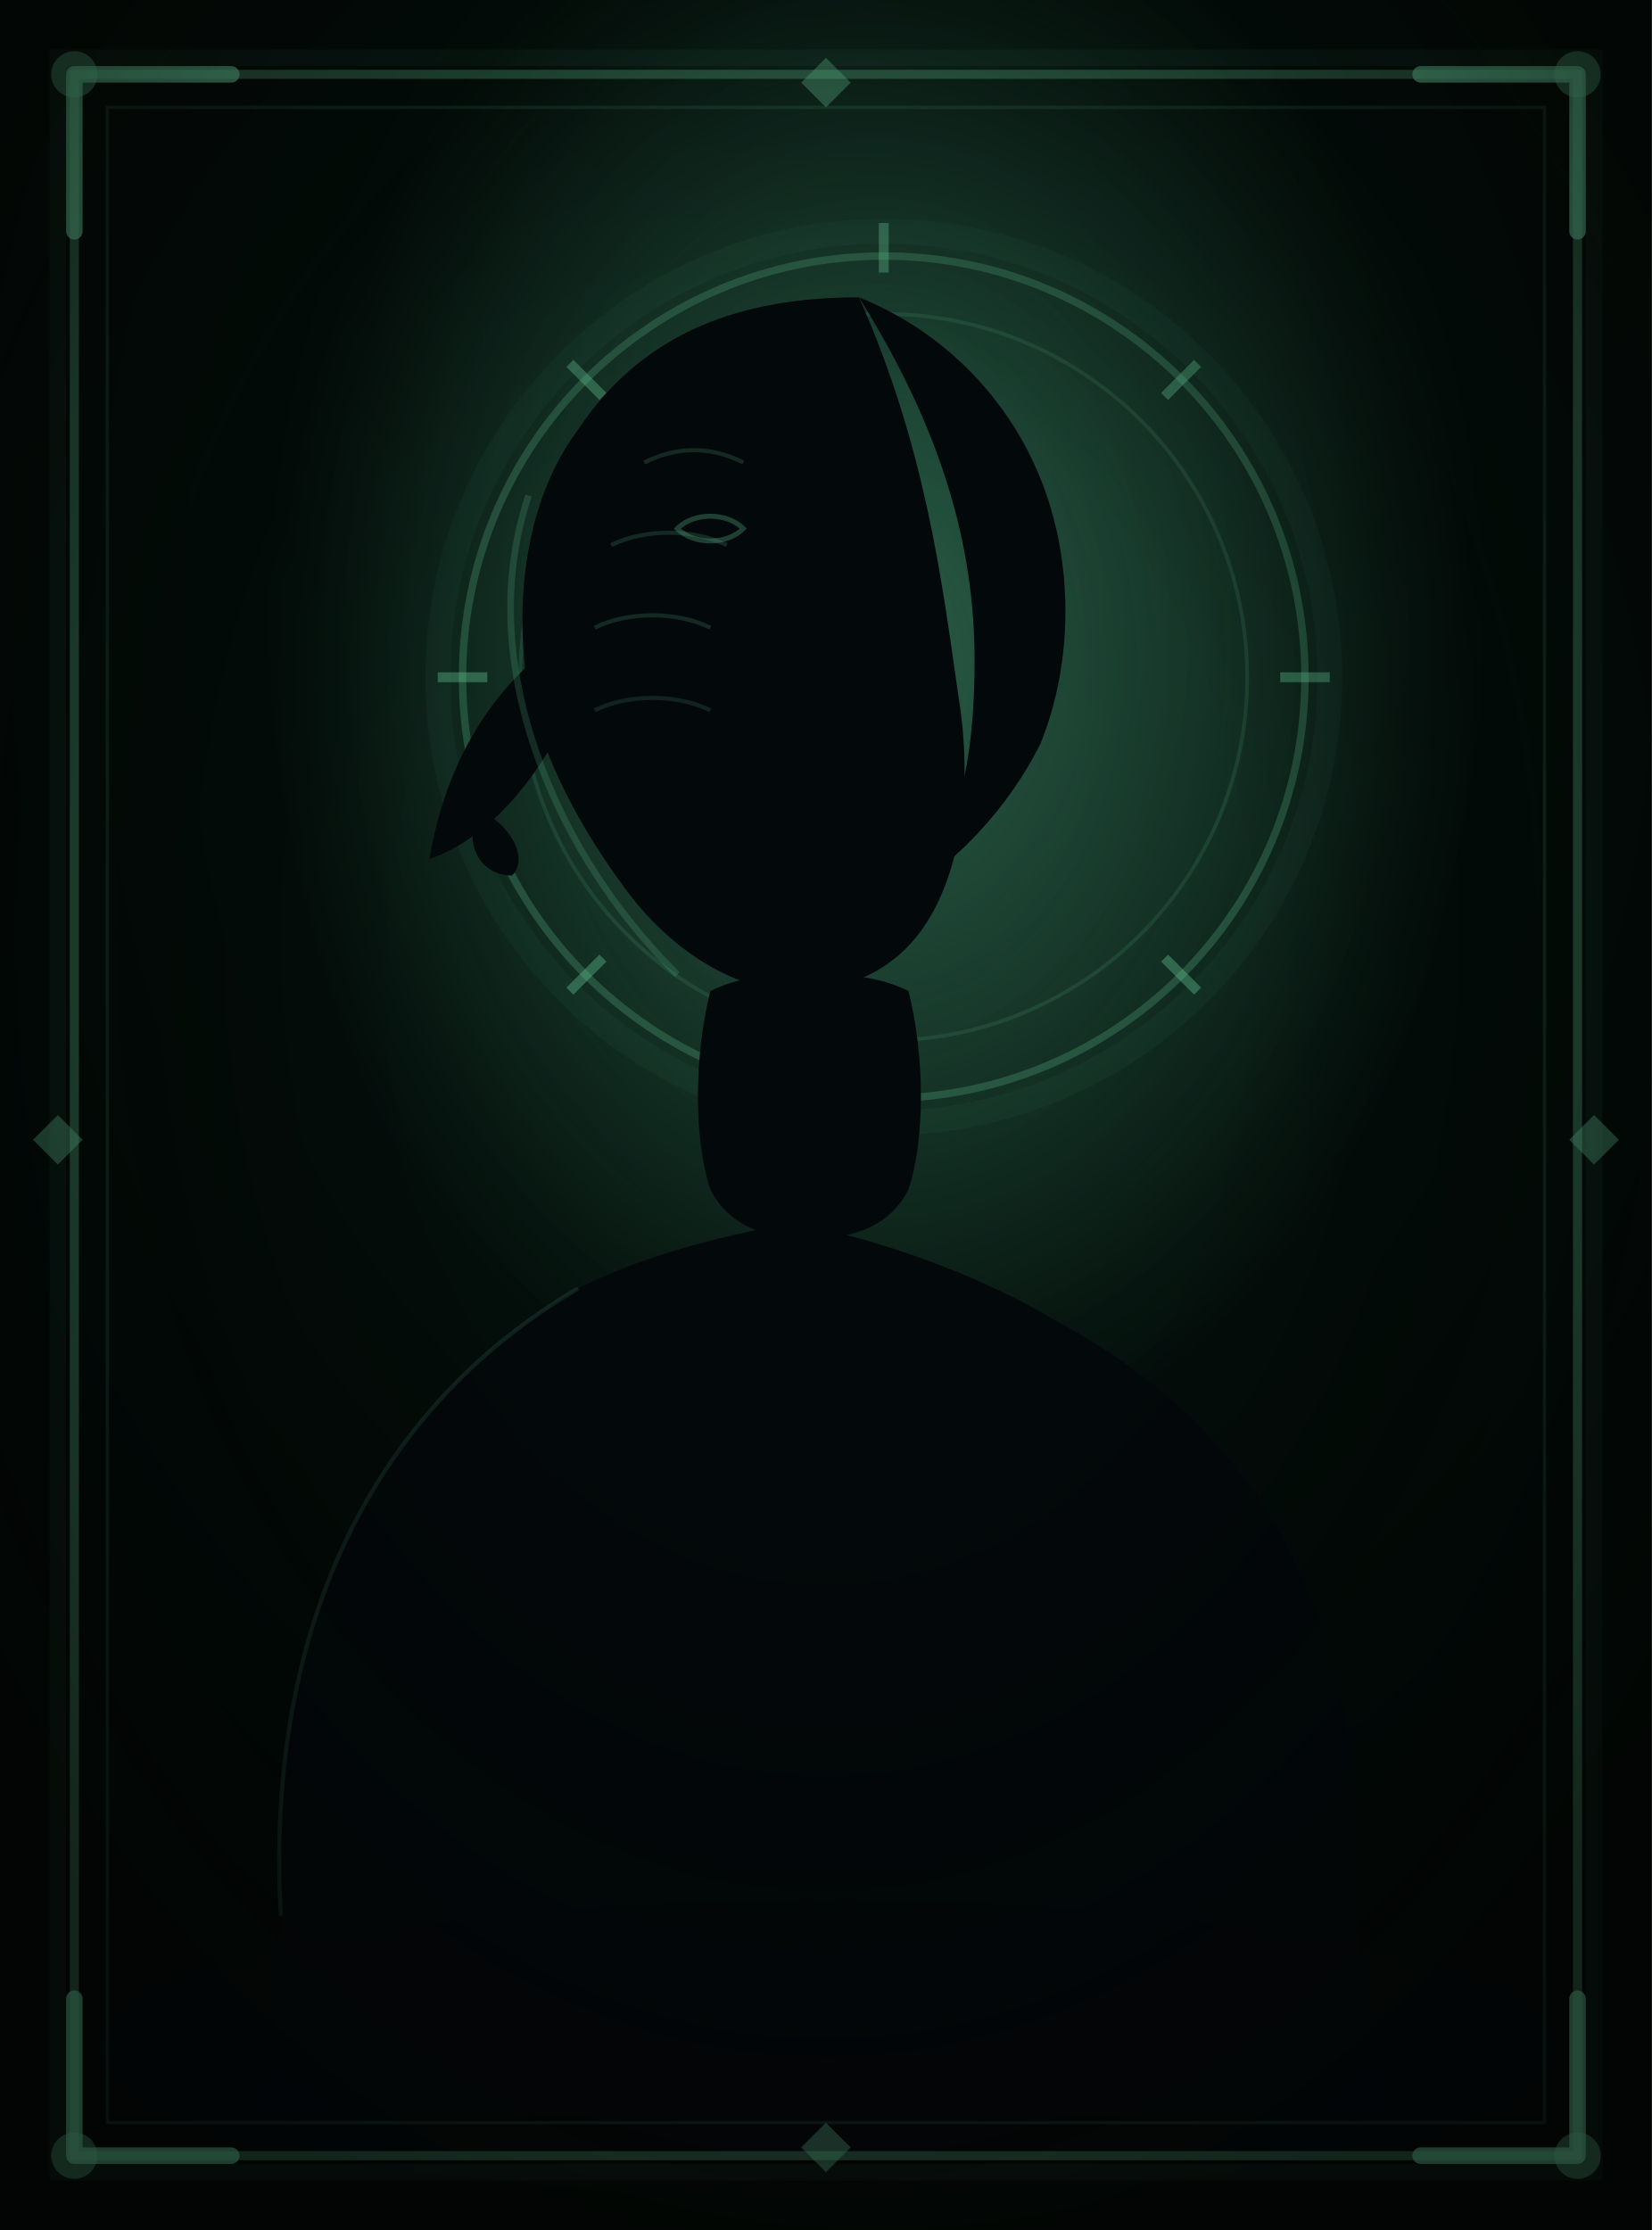
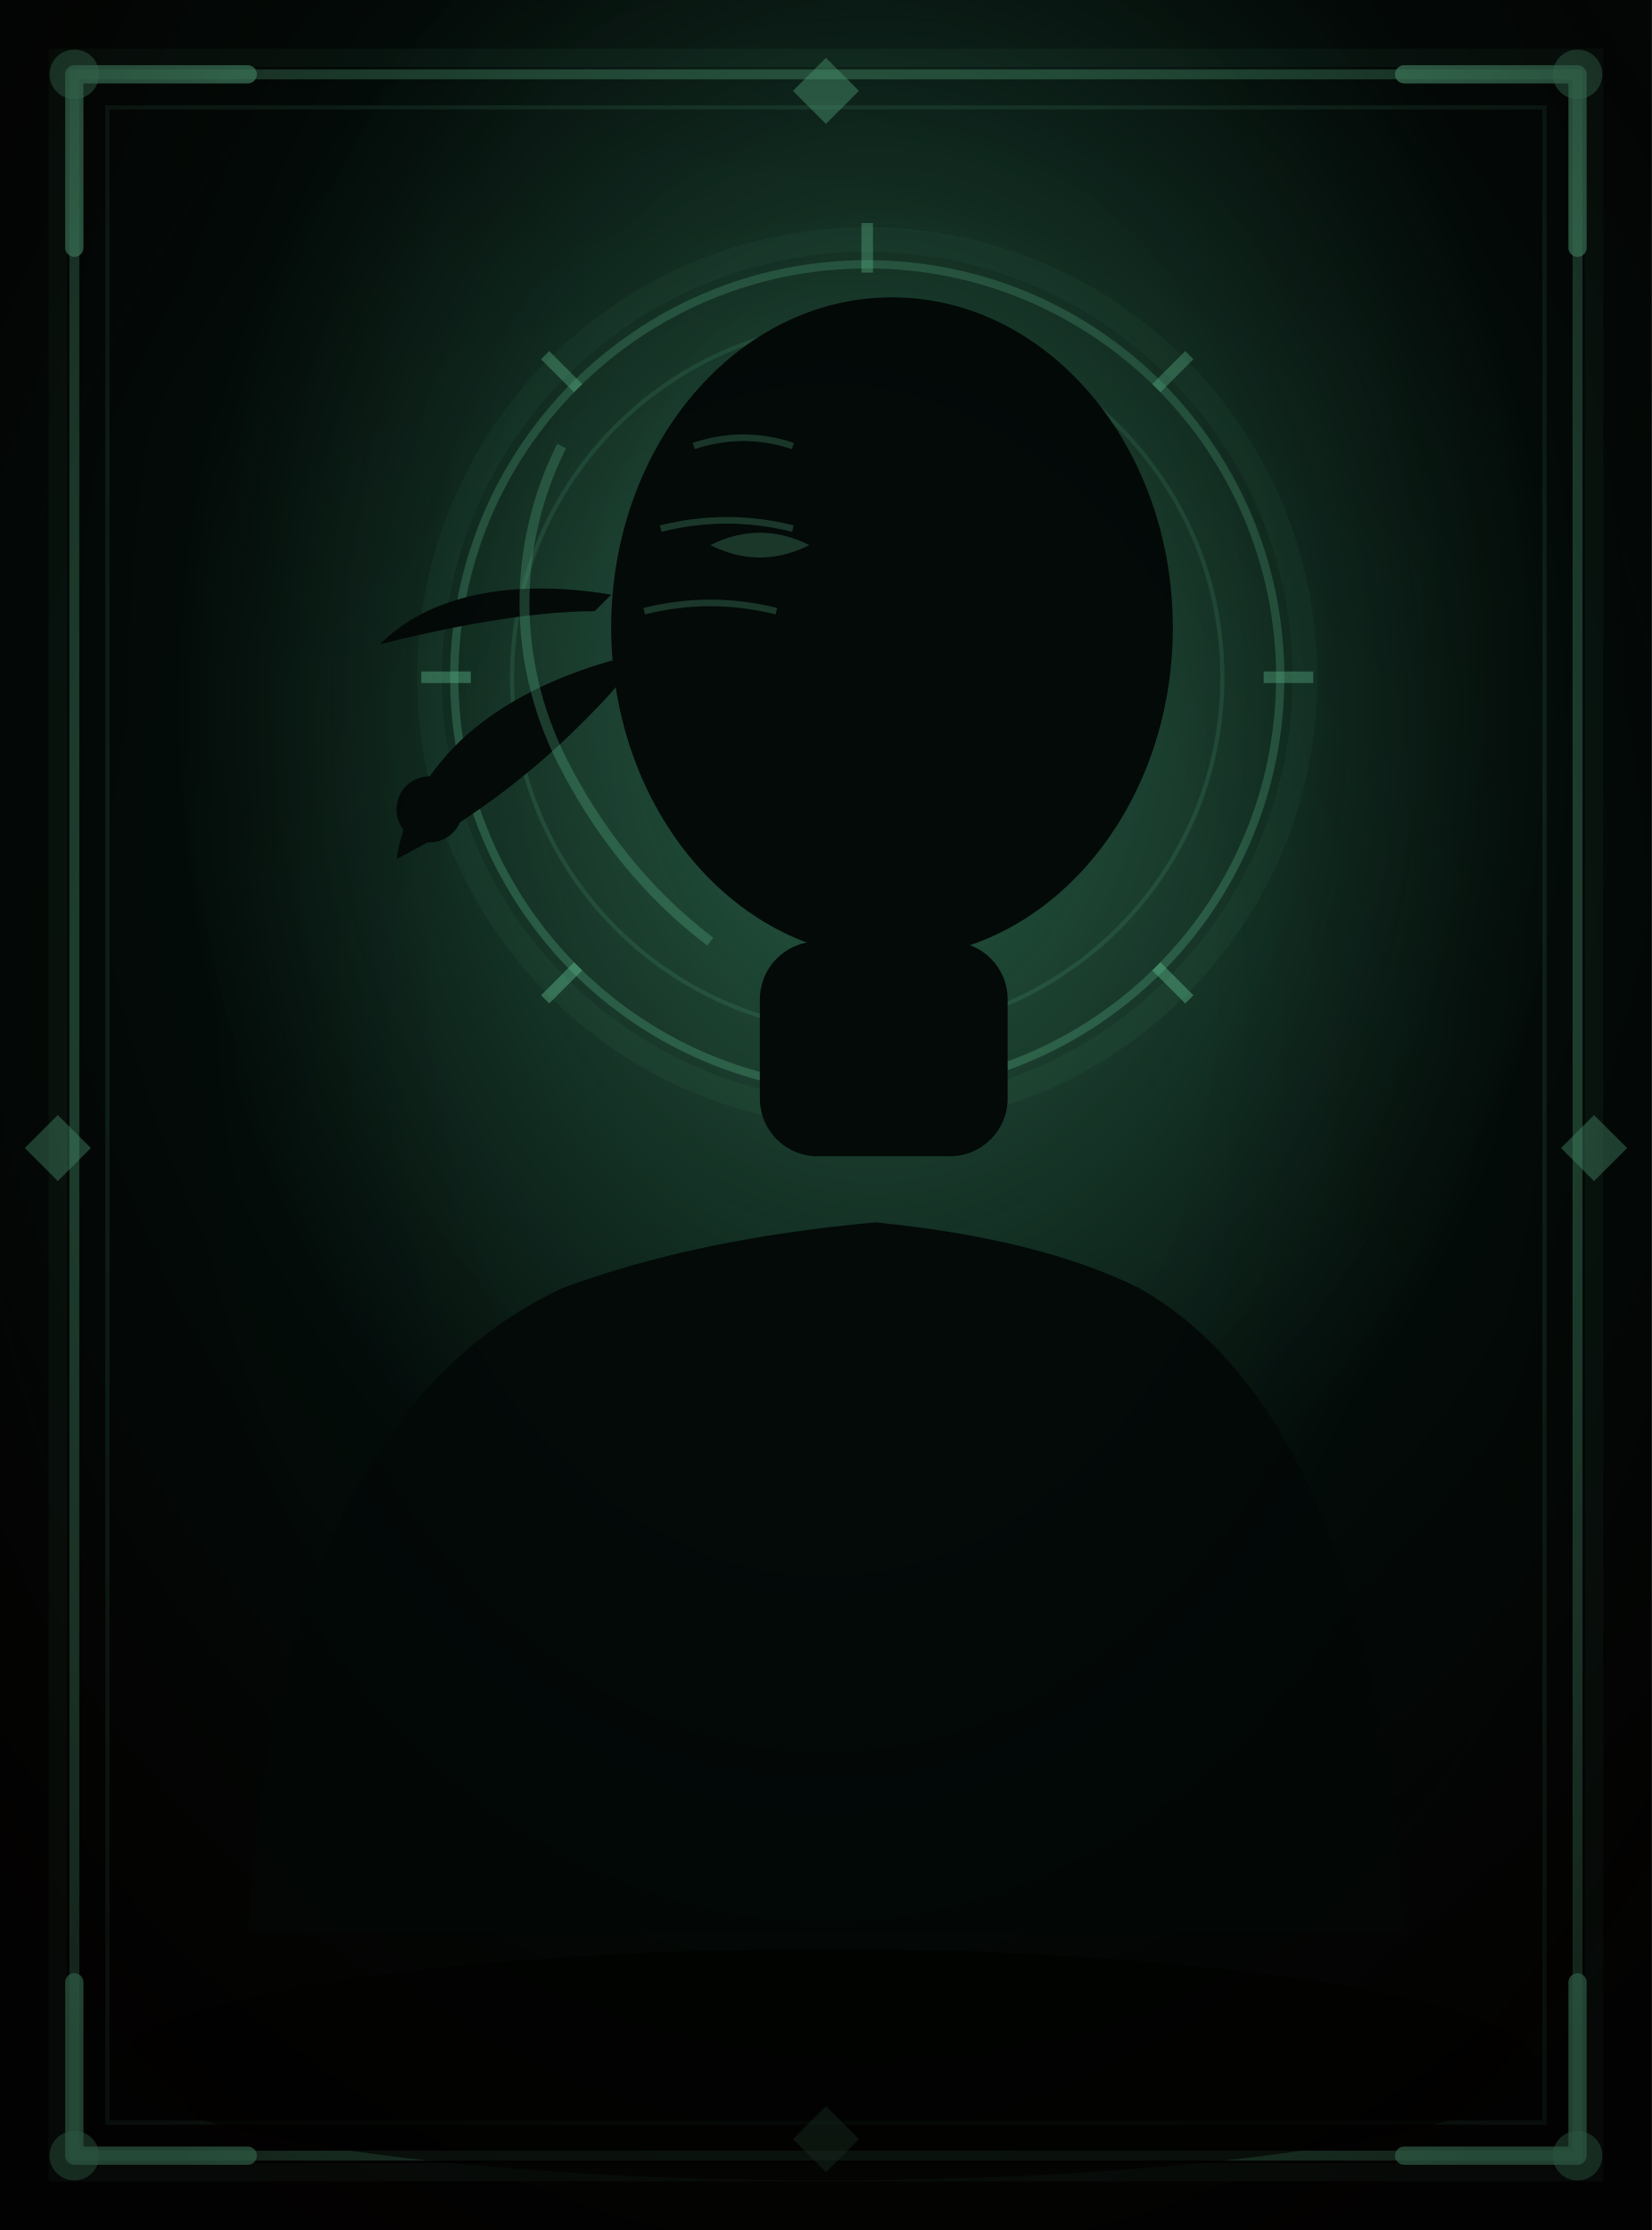
<svg xmlns="http://www.w3.org/2000/svg" viewBox="0 0 200 270">
  <defs>
-     <radialGradient id="bg" cx="53%" cy="28%" r="75%">
-       <stop offset="0%" stop-color="#0c2820" />
-       <stop offset="45%" stop-color="#030e0a" />
-       <stop offset="100%" stop-color="#020604" />
+     <radialGradient id="bg" cx="53%" cy="30%" r="75%">
+       <stop offset="0%" stop-color="#082018" />
+       <stop offset="50%" stop-color="#04100c" />
+       <stop offset="100%" stop-color="#040302" />
    </radialGradient>
-     <radialGradient id="atm" cx="53%" cy="30%" r="36%">
-       <stop offset="0%" stop-color="#60c090" stop-opacity="0.35" />
+     <radialGradient id="atm" cx="53%" cy="32%" r="42%">
+       <stop offset="0%" stop-color="#60c090" stop-opacity="0.38" />
      <stop offset="100%" stop-color="#60c090" stop-opacity="0" />
    </radialGradient>
-     <radialGradient id="vig" cx="50%" cy="42%" r="62%">
-       <stop offset="40%" stop-color="transparent" />
-       <stop offset="100%" stop-color="#020403" stop-opacity="0.55" />
+     <radialGradient id="vig" cx="50%" cy="44%" r="65%">
+       <stop offset="35%" stop-color="transparent" />
+       <stop offset="100%" stop-color="#020101" stop-opacity="0.55" />
    </radialGradient>
  </defs>
  <rect width="200" height="270" fill="url(#bg)" />
  <rect width="200" height="270" fill="url(#atm)" />
-   <circle cx="107" cy="82" r="54" fill="none" stroke="#60c090" stroke-width="3" stroke-opacity="0.05" />
-   <circle cx="107" cy="82" r="51" fill="none" stroke="#60c090" stroke-width="0.9" stroke-opacity="0.26" />
-   <circle cx="107" cy="82" r="44" fill="none" stroke="#60c090" stroke-width="0.45" stroke-opacity="0.14" />
-   <line x1="107" y1="33" x2="107" y2="27" stroke="#60c090" stroke-width="1.2" stroke-opacity="0.40" />
-   <line x1="141" y1="48" x2="145" y2="44" stroke="#60c090" stroke-width="1.2" stroke-opacity="0.40" />
-   <line x1="155" y1="82" x2="161" y2="82" stroke="#60c090" stroke-width="1.2" stroke-opacity="0.40" />
-   <line x1="141" y1="116" x2="145" y2="120" stroke="#60c090" stroke-width="1.2" stroke-opacity="0.40" />
-   <line x1="107" y1="131" x2="107" y2="137" stroke="#60c090" stroke-width="1.2" stroke-opacity="0.40" />
-   <line x1="73" y1="116" x2="69" y2="120" stroke="#60c090" stroke-width="1.2" stroke-opacity="0.40" />
-   <line x1="59" y1="82" x2="53" y2="82" stroke="#60c090" stroke-width="1.2" stroke-opacity="0.40" />
-   <line x1="73" y1="48" x2="69" y2="44" stroke="#60c090" stroke-width="1.2" stroke-opacity="0.40" />
-   <path d="M107 76 L111 82 L107 88 L103 82 Z" fill="none" stroke="#60c090" stroke-width="0.7" stroke-opacity="0.24" />
-   <path d="M104 36 C114 40 122 48 126 58 C130 68 130 80 126 90 C122 98 116 104 110 108 C116 102 118 92 118 80 C118 66 114 52 104 36 Z" fill="#03080a" />
-   <path d="M104 36 C90 36 78 40 70 52 C64 60 62 72 64 84 C66 92 70 100 76 108 C82 116 90 120 96 120 C102 120 108 118 112 112 C116 106 118 96 116 84 C114 70 112 54 104 36 Z" fill="#03080a" />
-   <path d="M70 76 C60 82 54 92 52 104 C58 102 64 96 68 88 C70 84 72 80 74 76 Z" fill="#03080a" />
-   <path d="M78 56 C82 54 86 54 90 56" fill="none" stroke="#60c090" stroke-width="0.5" stroke-opacity="0.18" />
-   <path d="M74 66 C78 64 84 64 88 66" fill="none" stroke="#60c090" stroke-width="0.5" stroke-opacity="0.18" />
-   <path d="M72 76 C76 74 82 74 86 76" fill="none" stroke="#60c090" stroke-width="0.5" stroke-opacity="0.18" />
-   <path d="M72 86 C76 84 82 84 86 86" fill="none" stroke="#60c090" stroke-width="0.5" stroke-opacity="0.15" />
-   <path d="M58 98 C56 102 58 106 62 106 C64 104 62 100 58 98 Z" fill="#03080a" />
-   <path d="M82 64 C84 62 88 62 90 64 C88 66 84 66 82 64 Z" fill="none" stroke="#60c090" stroke-width="0.6" stroke-opacity="0.30" />
-   <path d="M86 120 C84 128 84 138 86 144 C88 148 92 150 98 150 C104 150 108 148 110 144 C112 138 112 128 110 120 C106 118 102 118 98 118 C94 118 90 118 86 120 Z" fill="#03080a" />
-   <path d="M34 232 C32 196 46 170 70 156 C78 152 86 150 96 148 C106 150 118 154 128 160 C154 174 166 198 164 232 Z" fill="#03080a" />
-   <path d="M32 256 L34 232 L164 232 L168 256 Z" fill="#03080a" />
-   <path d="M64 60 C60 72 62 84 66 94 C70 104 76 112 82 118" fill="none" stroke="#60c090" stroke-width="0.8" stroke-opacity="0.20" />
-   <path d="M34 232 C32 196 46 170 70 156" fill="none" stroke="#60c090" stroke-width="0.5" stroke-opacity="0.14" />
-   <ellipse cx="100" cy="248" rx="88" ry="18" fill="#03080a" fill-opacity="0.70" />
-   <rect x="7" y="7" width="186" height="256" fill="none" stroke="#60c090" stroke-width="2" stroke-opacity="0.07" />
-   <rect x="9" y="9" width="182" height="252" fill="none" stroke="#60c090" stroke-width="1.1" stroke-opacity="0.38" />
-   <rect x="13" y="13" width="174" height="244" fill="none" stroke="#60c090" stroke-width="0.4" stroke-opacity="0.15" />
-   <path d="M9 9 L9 28 M9 9 L28 9" stroke="#60c090" stroke-width="2" stroke-opacity="0.68" fill="none" stroke-linecap="round" />
-   <circle cx="9" cy="9" r="2.8" fill="#60c090" fill-opacity="0.40" />
-   <path d="M191 9 L191 28 M191 9 L172 9" stroke="#60c090" stroke-width="2" stroke-opacity="0.68" fill="none" stroke-linecap="round" />
-   <circle cx="191" cy="9" r="2.8" fill="#60c090" fill-opacity="0.40" />
-   <path d="M9 261 L9 242 M9 261 L28 261" stroke="#60c090" stroke-width="2" stroke-opacity="0.68" fill="none" stroke-linecap="round" />
-   <circle cx="9" cy="261" r="2.8" fill="#60c090" fill-opacity="0.40" />
-   <path d="M191 261 L191 242 M191 261 L172 261" stroke="#60c090" stroke-width="2" stroke-opacity="0.68" fill="none" stroke-linecap="round" />
-   <circle cx="191" cy="261" r="2.8" fill="#60c090" fill-opacity="0.40" />
-   <path d="M100 7 L103 10 L100 13 L97 10 Z" fill="#60c090" fill-opacity="0.42" />
-   <path d="M100 257 L103 260 L100 263 L97 260 Z" fill="#60c090" fill-opacity="0.42" />
-   <path d="M7 135 L10 138 L7 141 L4 138 Z" fill="#60c090" fill-opacity="0.42" />
-   <path d="M193 135 L196 138 L193 141 L190 138 Z" fill="#60c090" fill-opacity="0.42" />
+   <circle cx="105" cy="82" r="53" fill="none" stroke="#60c090" stroke-width="3" stroke-opacity="0.06" />
+   <circle cx="105" cy="82" r="50" fill="none" stroke="#60c090" stroke-width="1" stroke-opacity="0.28" />
+   <circle cx="105" cy="82" r="43" fill="none" stroke="#60c090" stroke-width="0.5" stroke-opacity="0.15" />
+   <line x1="105" y1="33" x2="105" y2="27" stroke="#60c090" stroke-width="1.4" stroke-opacity="0.42" />
+   <line x1="140" y1="47" x2="144" y2="43" stroke="#60c090" stroke-width="1.4" stroke-opacity="0.42" />
+   <line x1="153" y1="82" x2="159" y2="82" stroke="#60c090" stroke-width="1.4" stroke-opacity="0.42" />
+   <line x1="140" y1="117" x2="144" y2="121" stroke="#60c090" stroke-width="1.4" stroke-opacity="0.42" />
+   <line x1="105" y1="131" x2="105" y2="137" stroke="#60c090" stroke-width="1.4" stroke-opacity="0.42" />
+   <line x1="70" y1="117" x2="66" y2="121" stroke="#60c090" stroke-width="1.4" stroke-opacity="0.42" />
+   <line x1="57" y1="82" x2="51" y2="82" stroke="#60c090" stroke-width="1.4" stroke-opacity="0.42" />
+   <line x1="70" y1="47" x2="66" y2="43" stroke="#60c090" stroke-width="1.4" stroke-opacity="0.42" />
+   <path d="M105 76 L109 82 L105 88 L101 82 Z" fill="none" stroke="#60c090" stroke-width="0.8" stroke-opacity="0.26" />
+   <rect x="7" y="7" width="186" height="256" fill="none" stroke="#60c090" stroke-width="2.2" stroke-opacity="0.08" />
+   <rect x="9" y="9" width="182" height="252" fill="none" stroke="#60c090" stroke-width="1.2" stroke-opacity="0.40" />
+   <rect x="13" y="13" width="174" height="244" fill="none" stroke="#60c090" stroke-width="0.5" stroke-opacity="0.16" />
+   <path d="M9 9 L9 30 M9 9 L30 9" stroke="#60c090" stroke-width="2.2" stroke-opacity="0.72" fill="none" stroke-linecap="round" />
+   <circle cx="9" cy="9" r="3" fill="#60c090" fill-opacity="0.45" />
+   <path d="M191 9 L191 30 M191 9 L170 9" stroke="#60c090" stroke-width="2.2" stroke-opacity="0.72" fill="none" stroke-linecap="round" />
+   <circle cx="191" cy="9" r="3" fill="#60c090" fill-opacity="0.45" />
+   <path d="M9 261 L9 240 M9 261 L30 261" stroke="#60c090" stroke-width="2.2" stroke-opacity="0.72" fill="none" stroke-linecap="round" />
+   <circle cx="9" cy="261" r="3" fill="#60c090" fill-opacity="0.45" />
+   <path d="M191 261 L191 240 M191 261 L170 261" stroke="#60c090" stroke-width="2.2" stroke-opacity="0.72" fill="none" stroke-linecap="round" />
+   <circle cx="191" cy="261" r="3" fill="#60c090" fill-opacity="0.45" />
+   <path d="M100 7 L104 11 L100 15 L96 11 Z" fill="#60c090" fill-opacity="0.45" />
+   <path d="M100 255 L104 259 L100 263 L96 259 Z" fill="#60c090" fill-opacity="0.45" />
+   <path d="M7 135 L11 139 L7 143 L3 139 Z" fill="#60c090" fill-opacity="0.45" />
+   <path d="M193 135 L197 139 L193 143 L189 139 Z" fill="#60c090" fill-opacity="0.45" />
+   <ellipse cx="108" cy="76" rx="34" ry="40" fill="#030a08" />
+   <path d="M74 80 C60 84 50 92 48 104 C56 100 64 94 70 88 C74 84 76 82 76 80 Z" fill="#030a08" />
+   <path d="M74 72 C62 70 52 72 46 78 C54 76 64 74 72 74 Z" fill="#030a08" />
+   <path d="M84 54 Q90 52 96 54" fill="none" stroke="#60c090" stroke-width="0.8" stroke-opacity="0.25" />
+   <path d="M80 64 Q88 62 96 64" fill="none" stroke="#60c090" stroke-width="0.8" stroke-opacity="0.25" />
+   <path d="M78 74 Q86 72 94 74" fill="none" stroke="#60c090" stroke-width="0.8" stroke-opacity="0.25" />
+   <circle cx="52" cy="98" r="4" fill="#030a08" />
+   <path d="M86 66 Q92 63 98 66 Q92 69 86 66 Z" fill="#60c090" fill-opacity="0.25" />
+   <rect x="92" y="114" width="30" height="26" rx="7" fill="#030a08" />
+   <path d="M30 234 Q34 172 68 156 Q84 150 106 148 Q126 150 138 156 Q166 172 170 234 Z" fill="#030a08" />
+   <path d="M68 54 C62 66 62 80 68 92 C72 100 78 108 86 114" fill="none" stroke="#60c090" stroke-width="1.2" stroke-opacity="0.28" />
+   <ellipse cx="100" cy="250" rx="86" ry="14" fill="#030201" fill-opacity="0.65" />
  <rect width="200" height="270" fill="url(#vig)" />
</svg>
